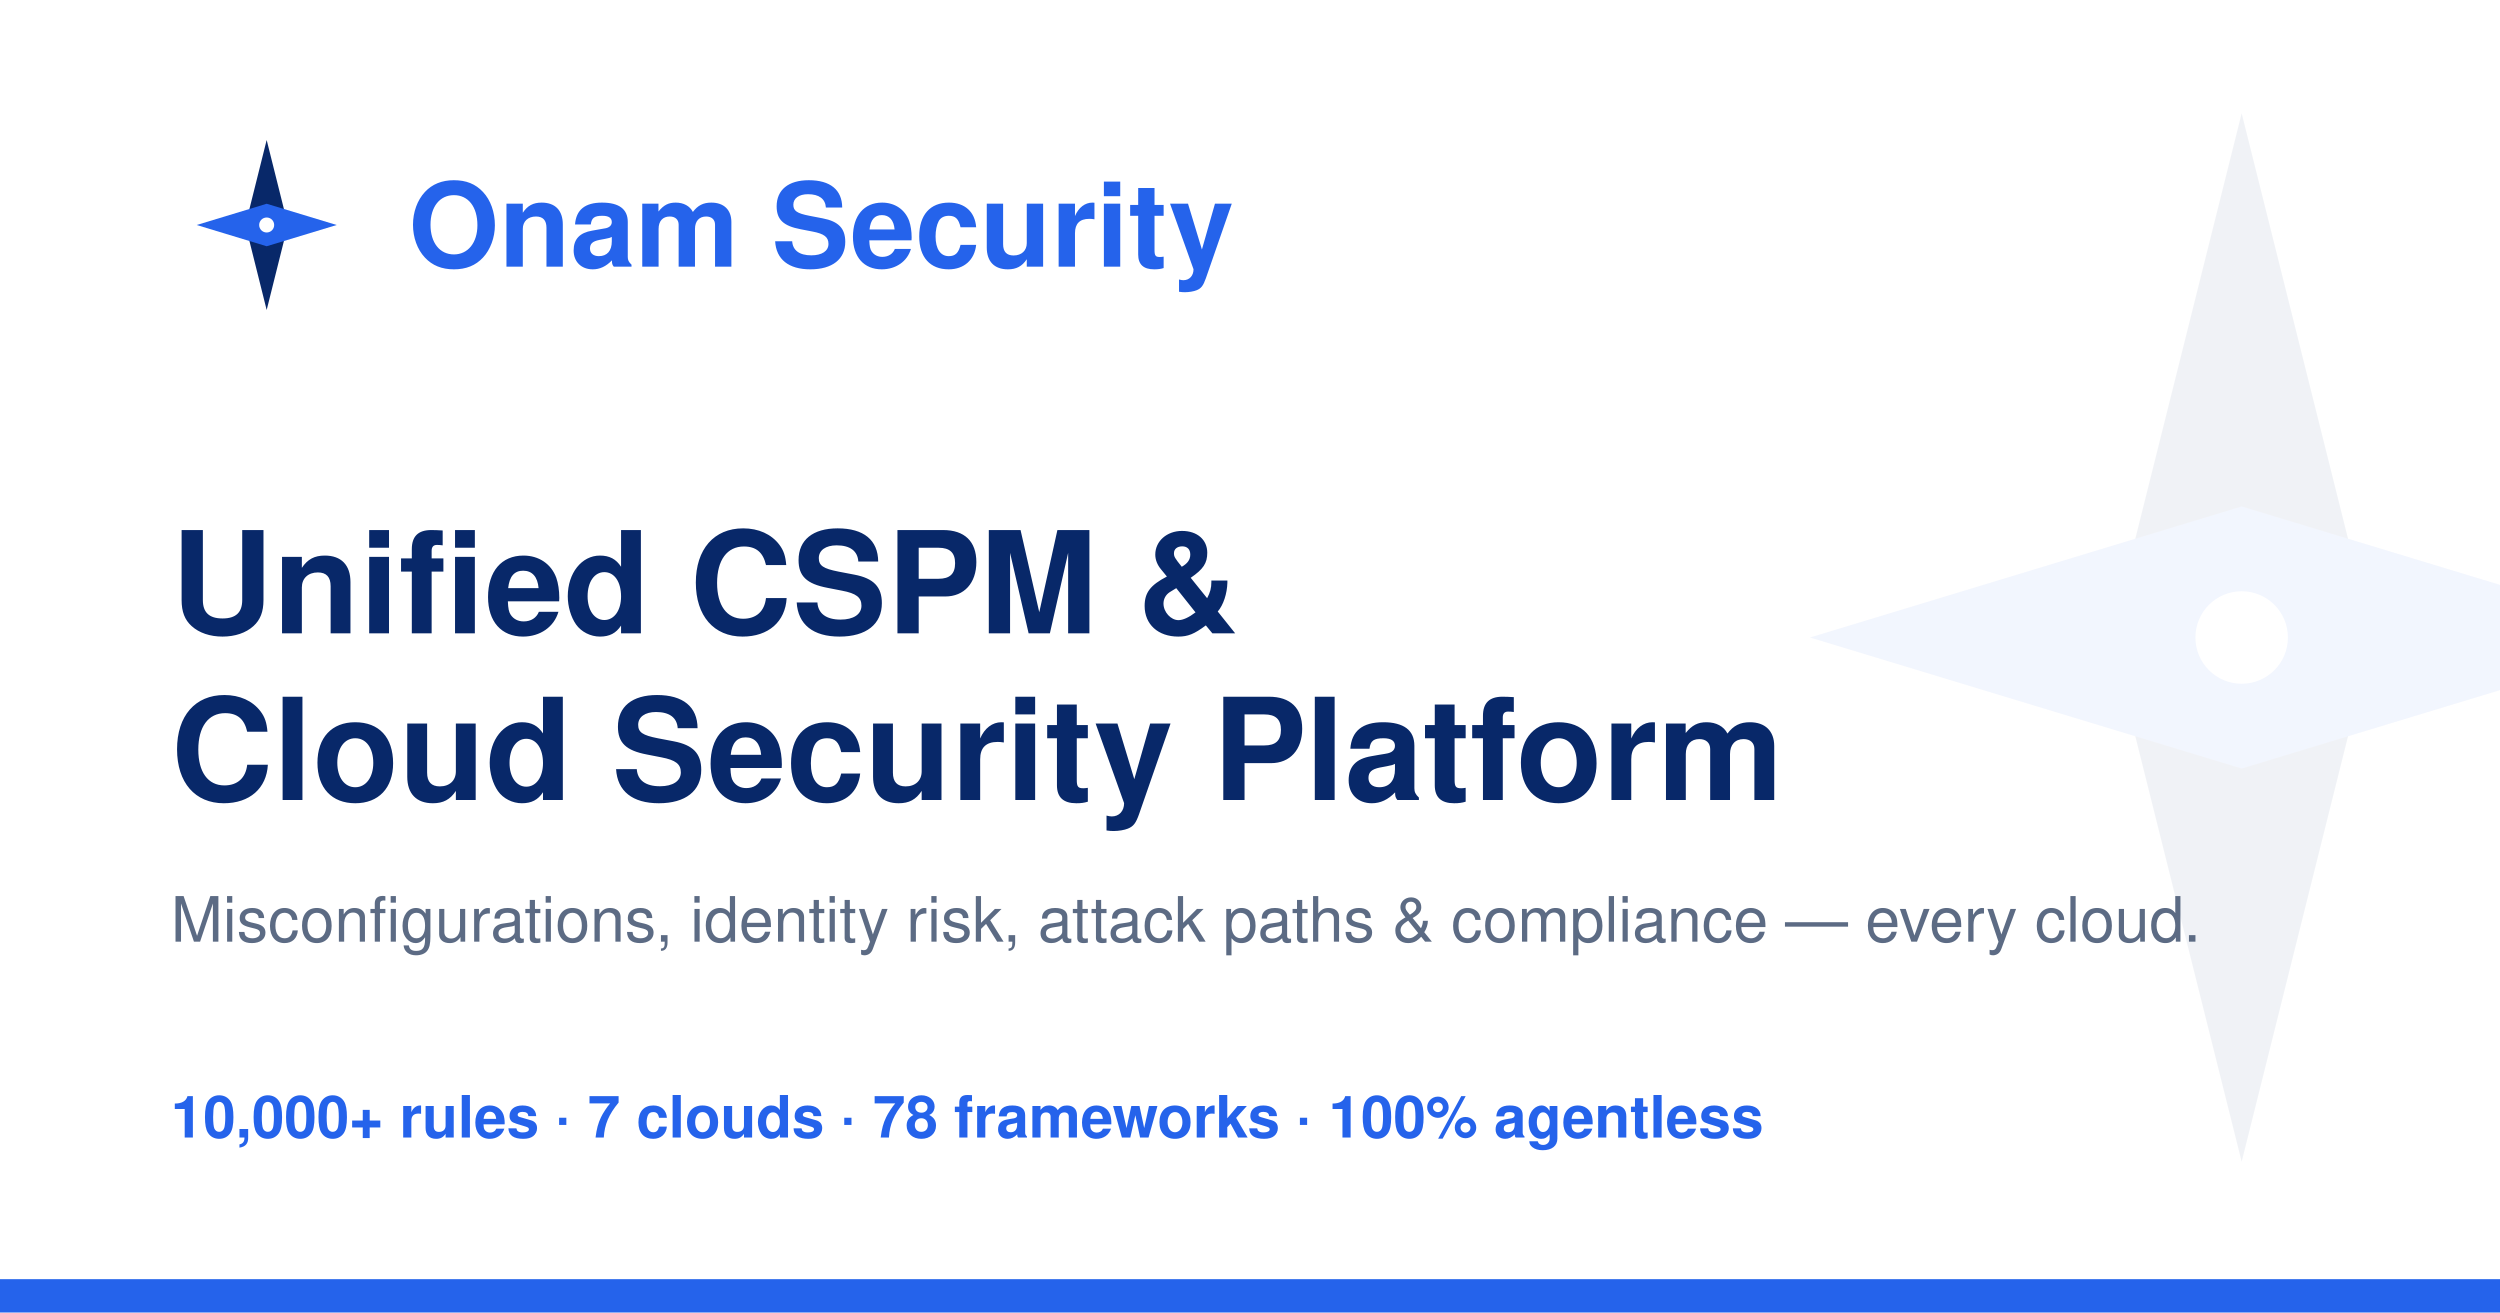
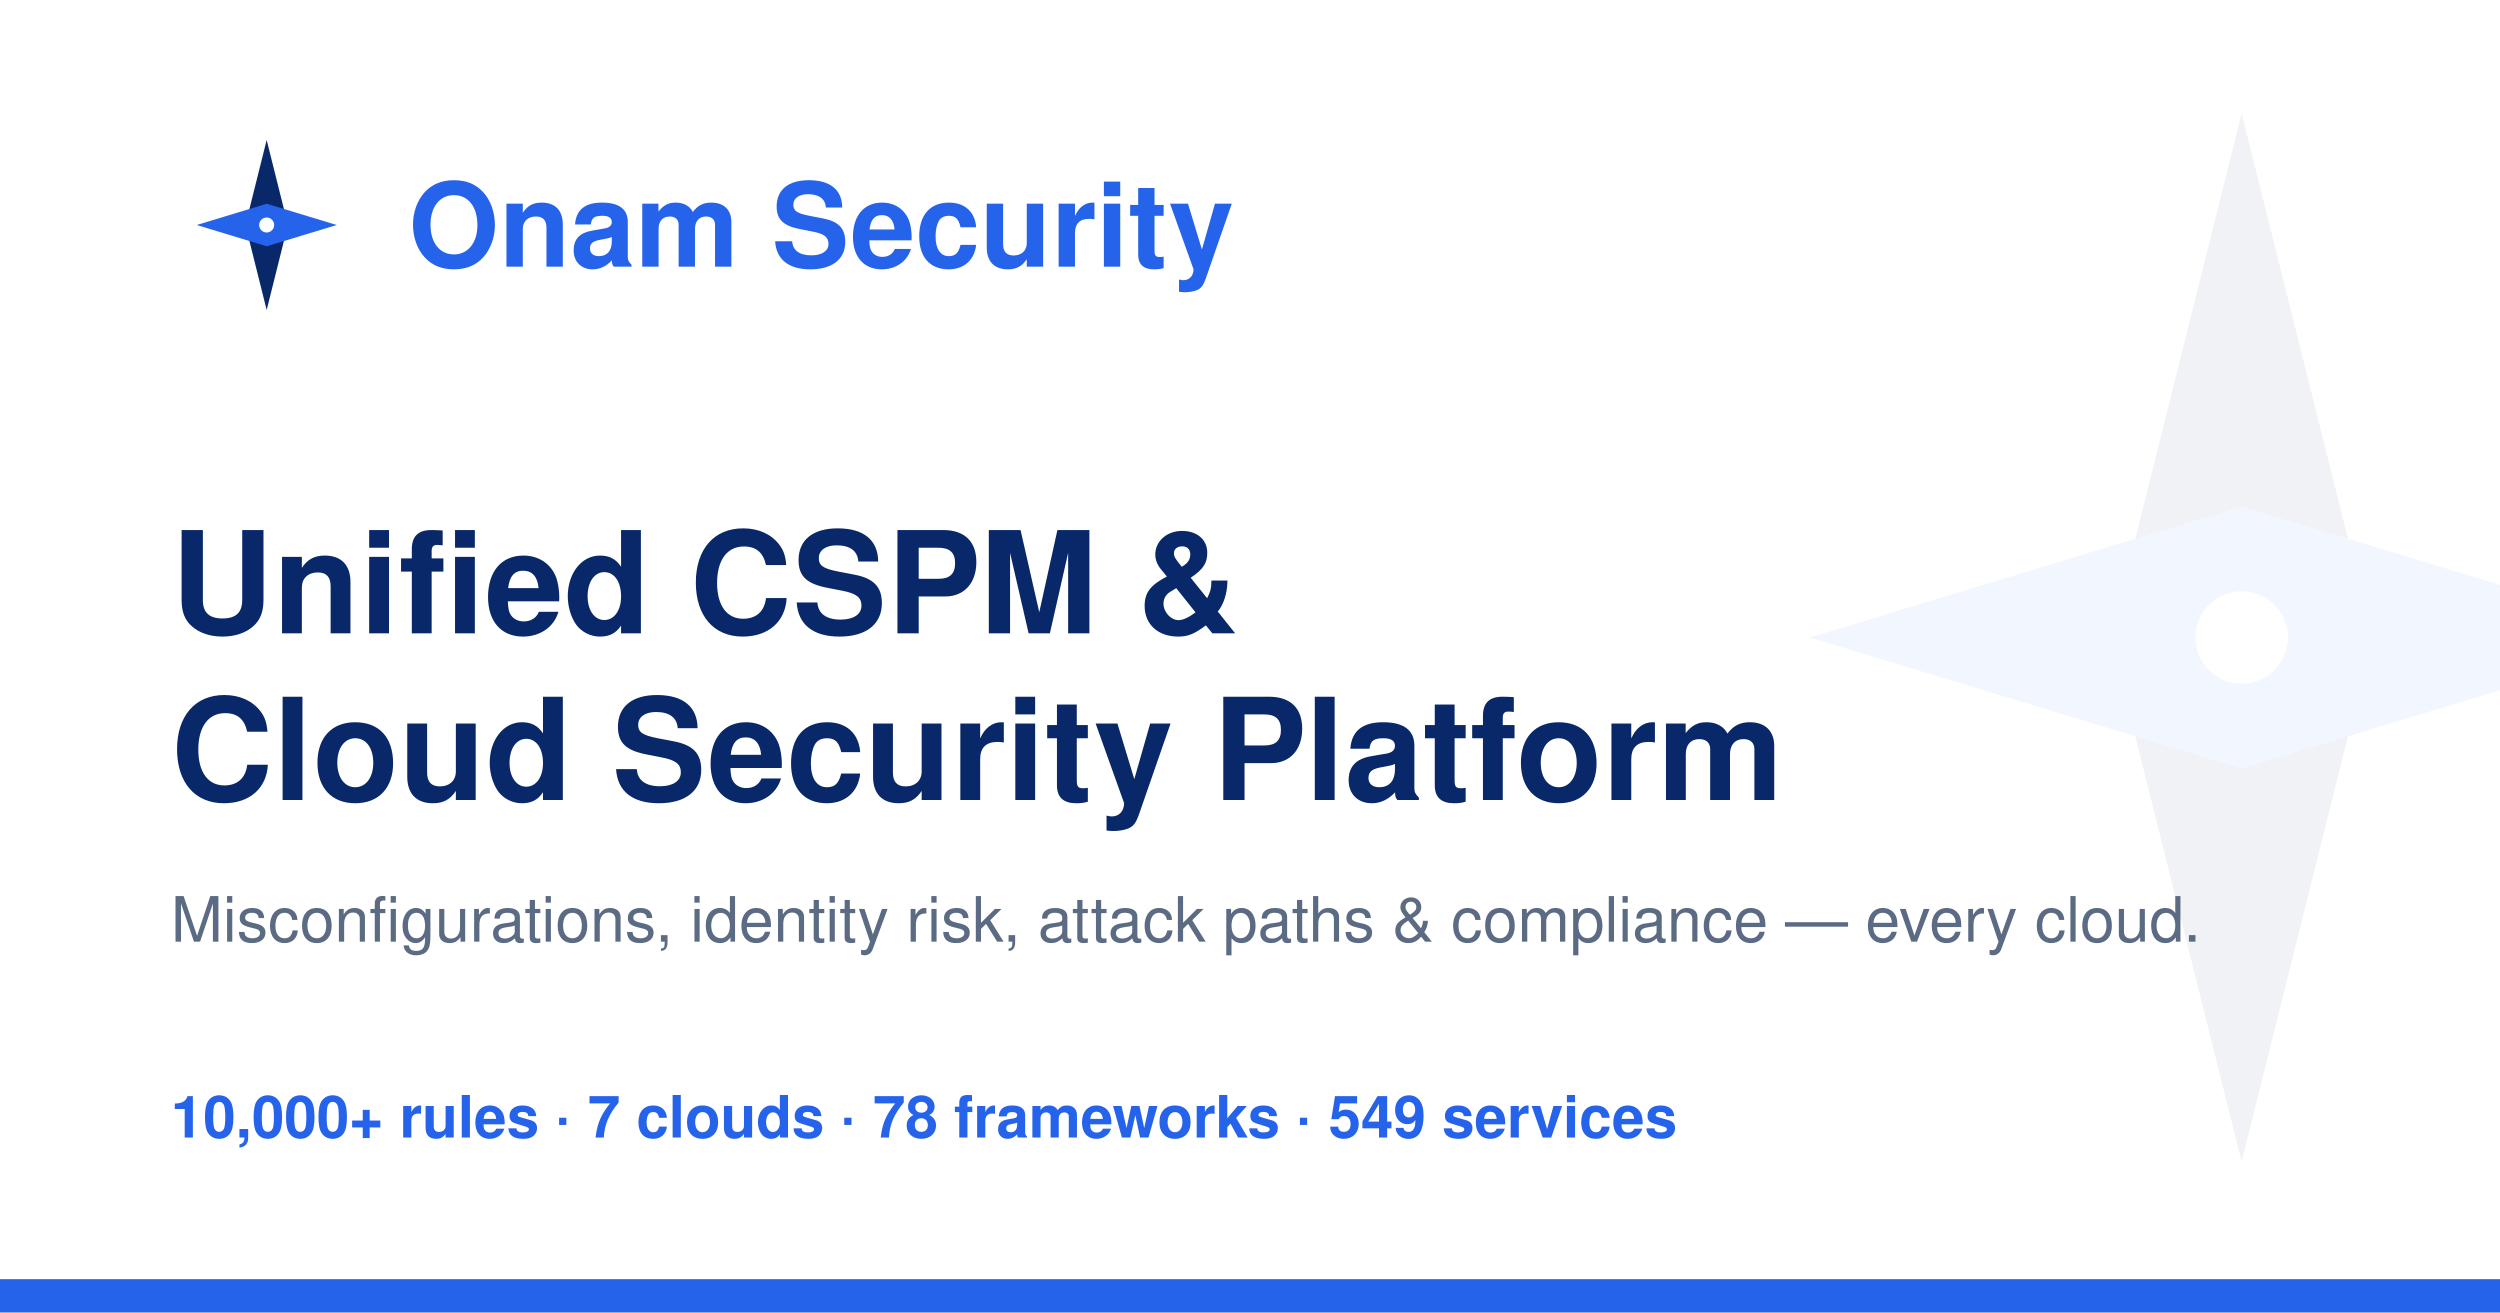
<svg xmlns="http://www.w3.org/2000/svg" width="1200" height="630" viewBox="0 0 1200 630">
  <rect width="1200" height="630" fill="#FFFFFF" />
  <g transform="translate(780,10) scale(7.4)" opacity="0.06">
    <polygon points="40,6 48.5,40 40,74 31.5,40" fill="#082869" />
    <polygon points="12,40 40,31.5 68,40 40,48.5" fill="#2563EB" />
    <circle cx="40" cy="40" r="3" fill="#FFFFFF" />
  </g>
  <g transform="translate(80,60) scale(1.2)">
    <polygon points="40,6 48.5,40 40,74 31.5,40" fill="#082869" />
    <polygon points="12,40 40,31.5 68,40 40,48.5" fill="#2563EB" />
    <circle cx="40" cy="40" r="3" fill="#FFFFFF" />
  </g>
  <text x="196" y="128" font-family="Plus Jakarta Sans, Helvetica, Arial, sans-serif" font-weight="800" font-size="56" fill="#2563EB">Onam Security</text>
  <text x="82" y="304" font-family="Plus Jakarta Sans, Helvetica, Arial, sans-serif" font-weight="800" font-size="68" fill="#082869">Unified CSPM &amp;</text>
  <text x="82" y="384" font-family="Plus Jakarta Sans, Helvetica, Arial, sans-serif" font-weight="800" font-size="68" fill="#082869">Cloud Security Platform</text>
  <text x="82" y="452" font-family="Plus Jakarta Sans, Helvetica, Arial, sans-serif" font-weight="500" font-size="30" fill="#5C6B84">Misconfigurations, identity risk, attack paths &amp; compliance — every cloud.</text>
-   <text x="82" y="546" font-family="Plus Jakarta Sans, Helvetica, Arial, sans-serif" font-weight="700" font-size="28" fill="#2563EB">10,000+ rules · 7 clouds · 78 frameworks · 100% agentless</text>
+   <text x="82" y="546" font-family="Plus Jakarta Sans, Helvetica, Arial, sans-serif" font-weight="700" font-size="28" fill="#2563EB">10,000+ rules · 7 clouds · 78 frameworks · 549 services</text>
  <rect y="614" width="1200" height="16" fill="#2563EB" />
</svg>
